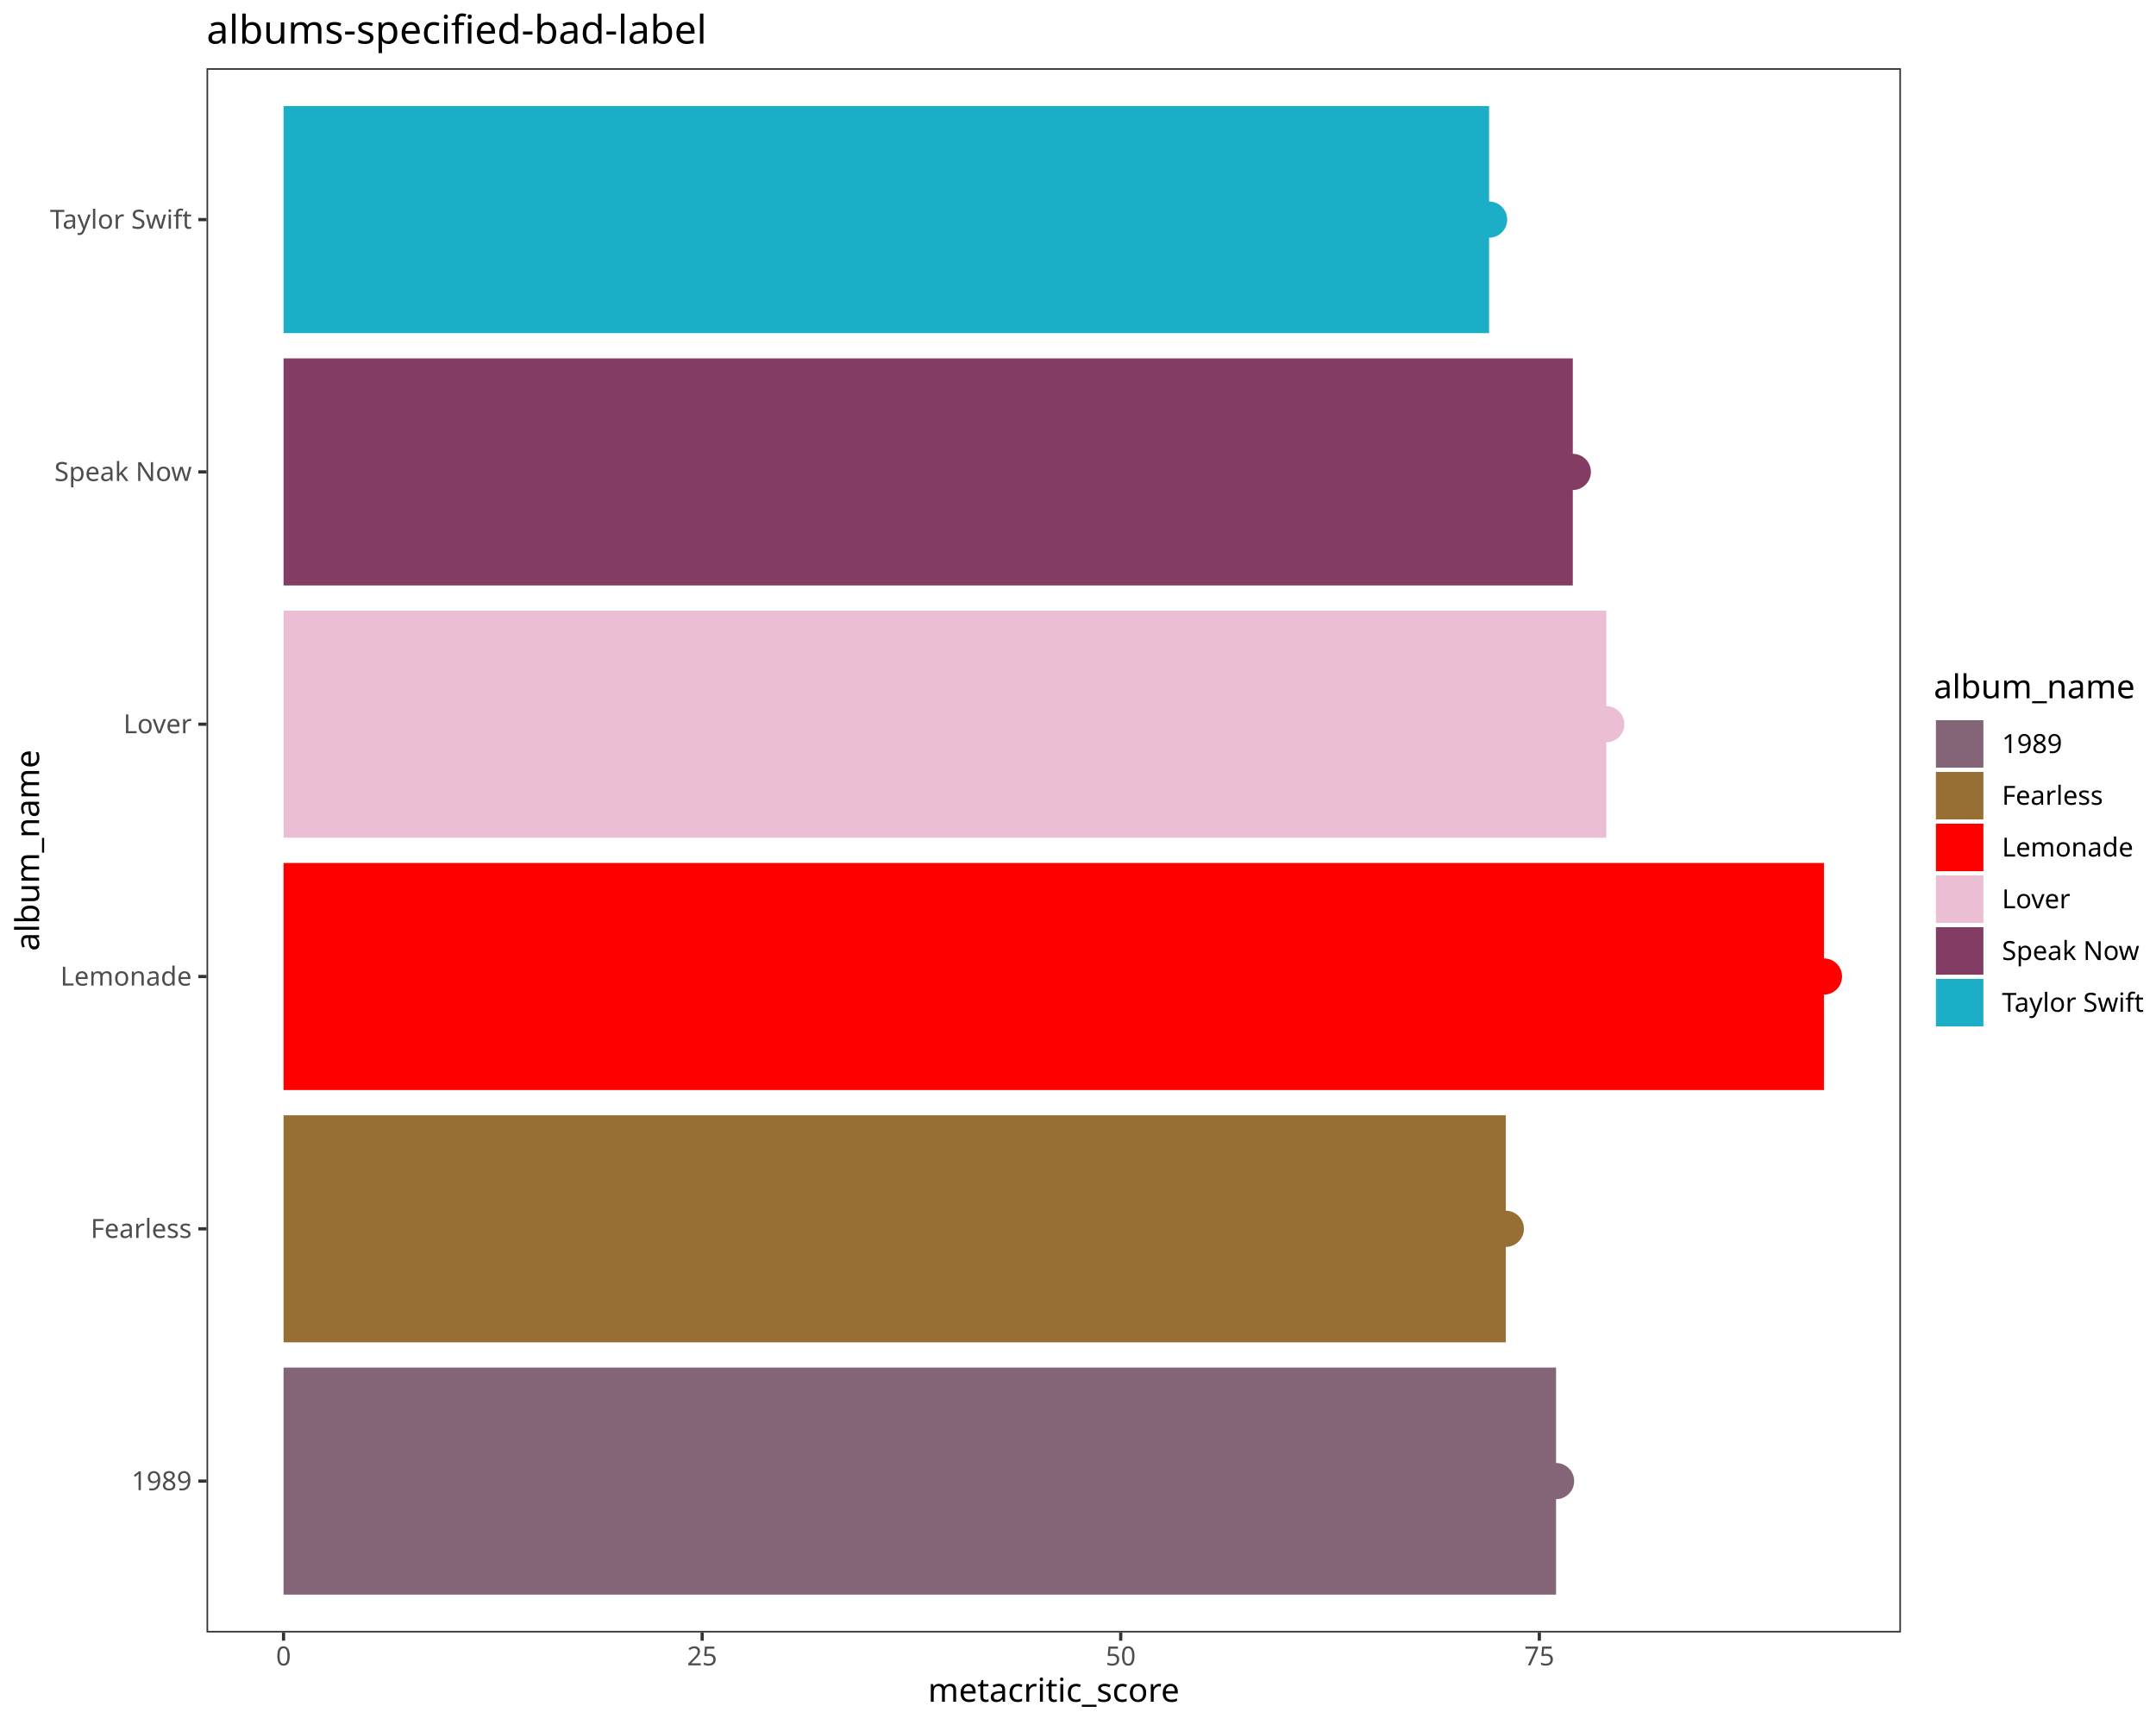
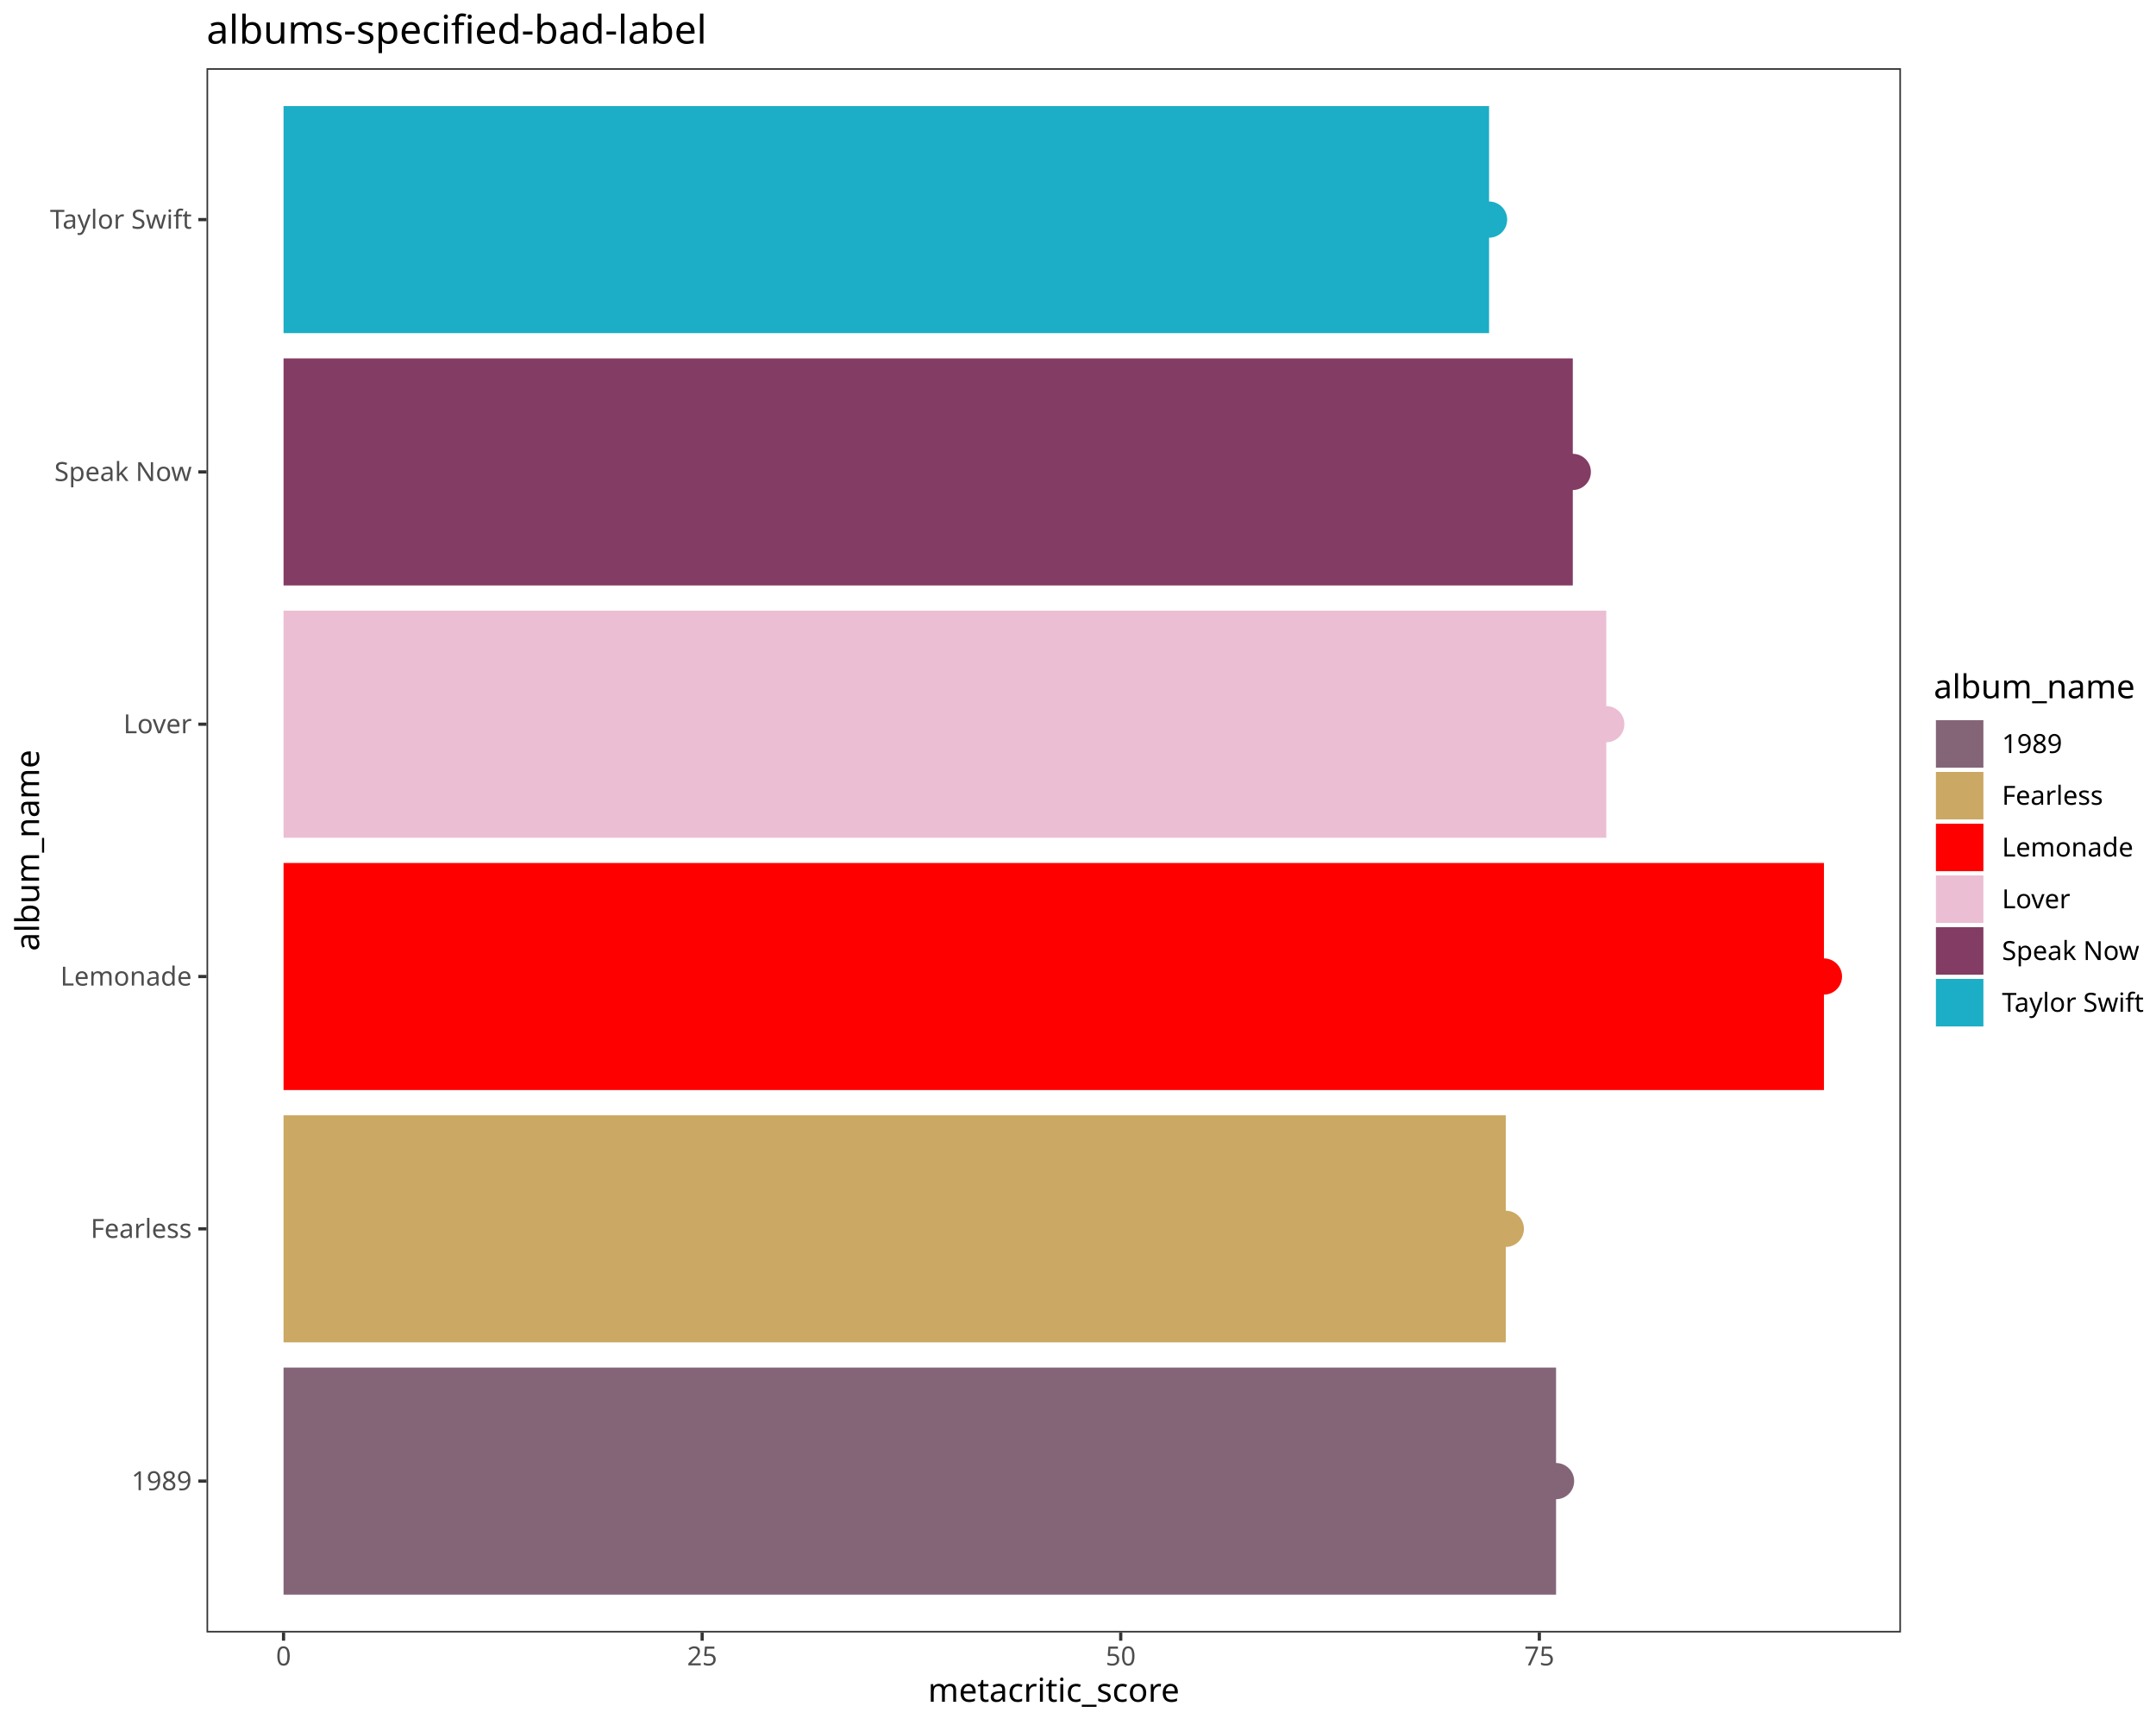
<svg xmlns="http://www.w3.org/2000/svg" class="svglite" data-engine-version="2.0" width="720.00pt" height="576.00pt" viewBox="0 0 720.00 576.00">
  <defs>
    <style type="text/css">
    .svglite line, .svglite polyline, .svglite polygon, .svglite path, .svglite rect, .svglite circle {
      fill: none;
      stroke: #000000;
      stroke-linecap: round;
      stroke-linejoin: round;
      stroke-miterlimit: 10.00;
    }
  </style>
  </defs>
  <rect width="100%" height="100%" style="stroke: none; fill: #FFFFFF;" />
  <defs>
    <clipPath id="cpMC4wMHw3MjAuMDB8MC4wMHw1NzYuMDA=">
      <rect x="0.00" y="0.00" width="720.00" height="576.00" />
    </clipPath>
  </defs>
  <g clip-path="url(#cpMC4wMHw3MjAuMDB8MC4wMHw1NzYuMDA=)">
    <rect x="0.00" y="0.00" width="720.00" height="576.00" style="stroke-width: 1.07; stroke: #FFFFFF; fill: #FFFFFF;" />
  </g>
  <defs>
    <clipPath id="cpNjguOTd8NjM0LjgzfDIyLjc4fDU0NS4xMQ==">
      <rect x="68.97" y="22.78" width="565.86" height="522.33" />
    </clipPath>
  </defs>
  <g clip-path="url(#cpNjguOTd8NjM0LjgzfDIyLjc4fDU0NS4xMQ==)">
    <rect x="68.97" y="22.78" width="565.86" height="522.33" style="stroke-width: 1.07; stroke: none; fill: #FFFFFF;" />
    <rect x="94.69" y="35.42" width="402.59" height="75.82" style="stroke-width: 1.07; stroke: none; stroke-linecap: square; stroke-linejoin: miter; fill: #1BAEC6;" />
    <rect x="94.69" y="203.91" width="441.73" height="75.82" style="stroke-width: 1.07; stroke: none; stroke-linecap: square; stroke-linejoin: miter; fill: #EBBED3;" />
-     <rect x="94.69" y="372.41" width="408.18" height="75.82" style="stroke-width: 1.07; stroke: none; stroke-linecap: square; stroke-linejoin: miter; fill: #976F34;" />
+     <rect x="94.69" y="372.41" width="408.18" height="75.82" style="stroke-width: 1.07; stroke: none; stroke-linecap: square; stroke-linejoin: miter; fill: #CBA863;" />
    <rect x="94.69" y="119.67" width="430.55" height="75.82" style="stroke-width: 1.07; stroke: none; stroke-linecap: square; stroke-linejoin: miter; fill: #833C63;" />
    <rect x="94.69" y="456.65" width="424.96" height="75.82" style="stroke-width: 1.07; stroke: none; stroke-linecap: square; stroke-linejoin: miter; fill: #846578;" />
    <rect x="94.69" y="288.16" width="514.42" height="75.82" style="stroke-width: 1.07; stroke: none; stroke-linecap: square; stroke-linejoin: miter; fill: #FF0000;" />
    <circle cx="497.28" cy="73.33" r="5.69" style="stroke-width: 0.71; stroke: #1BAEC6; fill: #1BAEC6;" />
    <circle cx="536.42" cy="241.82" r="5.69" style="stroke-width: 0.71; stroke: #EBBED3; fill: #EBBED3;" />
-     <circle cx="502.87" cy="410.32" r="5.69" style="stroke-width: 0.71; stroke: #976F34; fill: #976F34;" />
+     <circle cx="502.87" cy="410.32" r="5.69" style="stroke-width: 0.71; stroke: #CBA863; fill: #CBA863;" />
    <circle cx="525.24" cy="157.58" r="5.69" style="stroke-width: 0.71; stroke: #833C63; fill: #833C63;" />
    <circle cx="519.65" cy="494.56" r="5.69" style="stroke-width: 0.71; stroke: #846578; fill: #846578;" />
    <circle cx="609.11" cy="326.07" r="5.69" style="stroke-width: 0.71; stroke: #FF0000; fill: #FF0000;" />
    <rect x="68.97" y="22.78" width="565.86" height="522.33" style="stroke-width: 1.07; stroke: #333333;" />
  </g>
  <g clip-path="url(#cpMC4wMHw3MjAuMDB8MC4wMHw1NzYuMDA=)">
    <text x="64.04" y="497.59" text-anchor="end" style="font-size: 8.80px; fill: #4D4D4D; font-family: sans;" textLength="19.58px" lengthAdjust="spacingAndGlyphs">1989</text>
    <text x="64.04" y="413.35" text-anchor="end" style="font-size: 8.80px; fill: #4D4D4D; font-family: sans;" textLength="33.75px" lengthAdjust="spacingAndGlyphs">Fearless</text>
    <text x="64.04" y="329.10" text-anchor="end" style="font-size: 8.80px; fill: #4D4D4D; font-family: sans;" textLength="41.60px" lengthAdjust="spacingAndGlyphs">Lemonade</text>
    <text x="64.04" y="244.85" text-anchor="end" style="font-size: 8.80px; fill: #4D4D4D; font-family: sans;" textLength="22.02px" lengthAdjust="spacingAndGlyphs">Lover</text>
    <text x="64.04" y="160.61" text-anchor="end" style="font-size: 8.80px; fill: #4D4D4D; font-family: sans;" textLength="45.01px" lengthAdjust="spacingAndGlyphs">Speak Now</text>
    <text x="64.04" y="76.36" text-anchor="end" style="font-size: 8.80px; fill: #4D4D4D; font-family: sans;" textLength="45.97px" lengthAdjust="spacingAndGlyphs">Taylor Swift</text>
    <polyline points="66.23,494.56 68.97,494.56 " style="stroke-width: 1.07; stroke: #333333; stroke-linecap: butt;" />
    <polyline points="66.23,410.32 68.97,410.32 " style="stroke-width: 1.07; stroke: #333333; stroke-linecap: butt;" />
    <polyline points="66.23,326.07 68.97,326.07 " style="stroke-width: 1.07; stroke: #333333; stroke-linecap: butt;" />
    <polyline points="66.23,241.82 68.97,241.82 " style="stroke-width: 1.07; stroke: #333333; stroke-linecap: butt;" />
    <polyline points="66.23,157.58 68.97,157.58 " style="stroke-width: 1.07; stroke: #333333; stroke-linecap: butt;" />
    <polyline points="66.23,73.33 68.97,73.33 " style="stroke-width: 1.07; stroke: #333333; stroke-linecap: butt;" />
    <polyline points="94.69,547.85 94.69,545.11 " style="stroke-width: 1.07; stroke: #333333; stroke-linecap: butt;" />
    <polyline points="234.48,547.85 234.48,545.11 " style="stroke-width: 1.07; stroke: #333333; stroke-linecap: butt;" />
    <polyline points="374.27,547.85 374.27,545.11 " style="stroke-width: 1.07; stroke: #333333; stroke-linecap: butt;" />
    <polyline points="514.06,547.85 514.06,545.11 " style="stroke-width: 1.07; stroke: #333333; stroke-linecap: butt;" />
    <text x="94.69" y="556.10" text-anchor="middle" style="font-size: 8.80px; fill: #4D4D4D; font-family: sans;" textLength="4.89px" lengthAdjust="spacingAndGlyphs">0</text>
    <text x="234.48" y="556.10" text-anchor="middle" style="font-size: 8.80px; fill: #4D4D4D; font-family: sans;" textLength="9.79px" lengthAdjust="spacingAndGlyphs">25</text>
    <text x="374.27" y="556.10" text-anchor="middle" style="font-size: 8.80px; fill: #4D4D4D; font-family: sans;" textLength="9.79px" lengthAdjust="spacingAndGlyphs">50</text>
    <text x="514.06" y="556.10" text-anchor="middle" style="font-size: 8.80px; fill: #4D4D4D; font-family: sans;" textLength="9.79px" lengthAdjust="spacingAndGlyphs">75</text>
    <text x="351.90" y="568.24" text-anchor="middle" style="font-size: 11.00px; font-family: sans;" textLength="80.10px" lengthAdjust="spacingAndGlyphs">metacritic_score</text>
    <text transform="translate(13.05,283.95) rotate(-90)" text-anchor="middle" style="font-size: 11.00px; font-family: sans;" textLength="63.60px" lengthAdjust="spacingAndGlyphs">album_name</text>
    <rect x="645.79" y="224.44" width="68.73" height="119.01" style="stroke-width: 1.07; stroke: none; fill: #FFFFFF;" />
    <text x="645.79" y="233.15" style="font-size: 11.00px; font-family: sans;" textLength="63.60px" lengthAdjust="spacingAndGlyphs">album_name</text>
    <rect x="645.79" y="239.77" width="17.28" height="17.28" style="stroke-width: 1.07; stroke: none; fill: #FFFFFF;" />
    <rect x="646.50" y="240.48" width="15.86" height="15.86" style="stroke-width: 1.07; stroke: none; stroke-linecap: square; stroke-linejoin: miter; fill: #846578;" />
    <circle cx="654.43" cy="248.41" r="5.69" style="stroke-width: 0.71; stroke: #846578; fill: #846578;" />
    <rect x="645.79" y="257.05" width="17.28" height="17.28" style="stroke-width: 1.07; stroke: none; fill: #FFFFFF;" />
-     <rect x="646.50" y="257.76" width="15.86" height="15.86" style="stroke-width: 1.07; stroke: none; stroke-linecap: square; stroke-linejoin: miter; fill: #976F34;" />
-     <circle cx="654.43" cy="265.69" r="5.69" style="stroke-width: 0.71; stroke: #976F34; fill: #976F34;" />
+     <rect x="646.50" y="257.76" width="15.86" height="15.86" style="stroke-width: 1.07; stroke: none; stroke-linecap: square; stroke-linejoin: miter; fill: #CBA863;" />
+     <circle cx="654.43" cy="265.69" r="5.69" style="stroke-width: 0.71; stroke: #CBA863; fill: #CBA863;" />
    <rect x="645.79" y="274.33" width="17.28" height="17.28" style="stroke-width: 1.07; stroke: none; fill: #FFFFFF;" />
    <rect x="646.50" y="275.04" width="15.86" height="15.86" style="stroke-width: 1.07; stroke: none; stroke-linecap: square; stroke-linejoin: miter; fill: #FF0000;" />
    <circle cx="654.43" cy="282.97" r="5.69" style="stroke-width: 0.71; stroke: #FF0000; fill: #FF0000;" />
    <rect x="645.79" y="291.61" width="17.28" height="17.28" style="stroke-width: 1.07; stroke: none; fill: #FFFFFF;" />
    <rect x="646.50" y="292.32" width="15.86" height="15.86" style="stroke-width: 1.07; stroke: none; stroke-linecap: square; stroke-linejoin: miter; fill: #EBBED3;" />
    <circle cx="654.43" cy="300.25" r="5.69" style="stroke-width: 0.71; stroke: #EBBED3; fill: #EBBED3;" />
    <rect x="645.79" y="308.89" width="17.28" height="17.28" style="stroke-width: 1.07; stroke: none; fill: #FFFFFF;" />
    <rect x="646.50" y="309.60" width="15.86" height="15.86" style="stroke-width: 1.07; stroke: none; stroke-linecap: square; stroke-linejoin: miter; fill: #833C63;" />
    <circle cx="654.43" cy="317.53" r="5.69" style="stroke-width: 0.71; stroke: #833C63; fill: #833C63;" />
    <rect x="645.79" y="326.17" width="17.28" height="17.28" style="stroke-width: 1.07; stroke: none; fill: #FFFFFF;" />
    <rect x="646.50" y="326.88" width="15.86" height="15.86" style="stroke-width: 1.07; stroke: none; stroke-linecap: square; stroke-linejoin: miter; fill: #1BAEC6;" />
    <circle cx="654.43" cy="334.81" r="5.69" style="stroke-width: 0.71; stroke: #1BAEC6; fill: #1BAEC6;" />
    <text x="668.55" y="251.44" style="font-size: 8.80px; font-family: sans;" textLength="19.58px" lengthAdjust="spacingAndGlyphs">1989</text>
    <text x="668.55" y="268.72" style="font-size: 8.80px; font-family: sans;" textLength="33.75px" lengthAdjust="spacingAndGlyphs">Fearless</text>
    <text x="668.55" y="286.00" style="font-size: 8.80px; font-family: sans;" textLength="41.60px" lengthAdjust="spacingAndGlyphs">Lemonade</text>
    <text x="668.55" y="303.28" style="font-size: 8.80px; font-family: sans;" textLength="22.02px" lengthAdjust="spacingAndGlyphs">Lover</text>
    <text x="668.55" y="320.56" style="font-size: 8.80px; font-family: sans;" textLength="45.01px" lengthAdjust="spacingAndGlyphs">Speak Now</text>
    <text x="668.55" y="337.84" style="font-size: 8.80px; font-family: sans;" textLength="45.97px" lengthAdjust="spacingAndGlyphs">Taylor Swift</text>
    <text x="68.97" y="14.56" style="font-size: 13.20px; font-family: sans;" textLength="157.77px" lengthAdjust="spacingAndGlyphs">albums-specified-bad-label</text>
  </g>
</svg>
